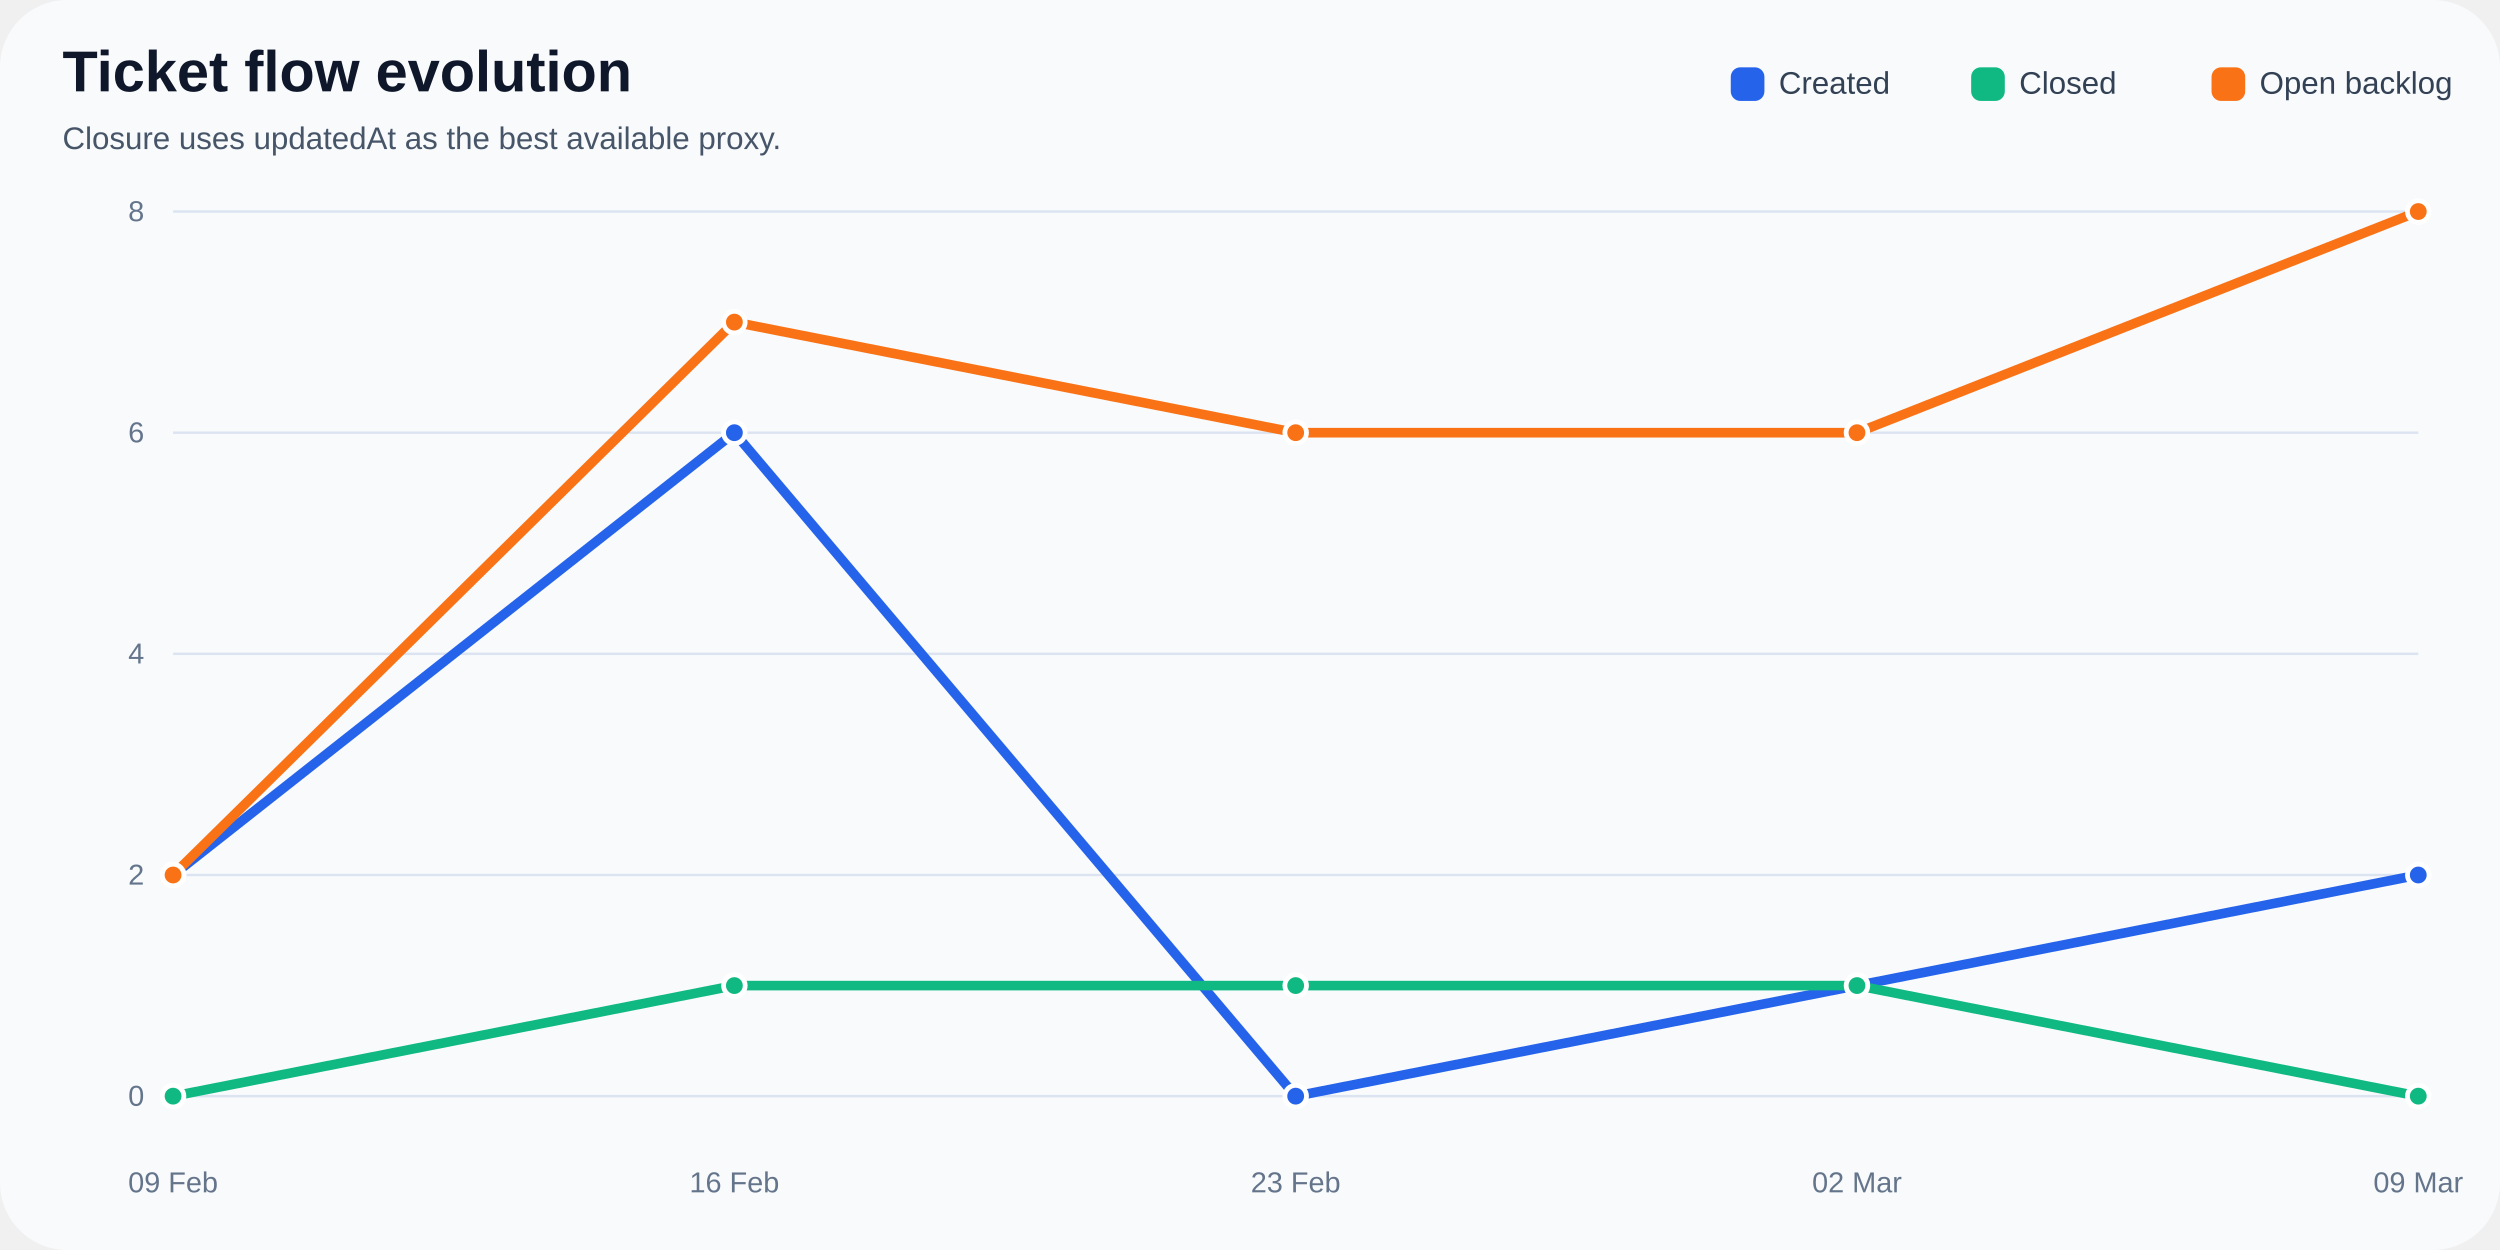
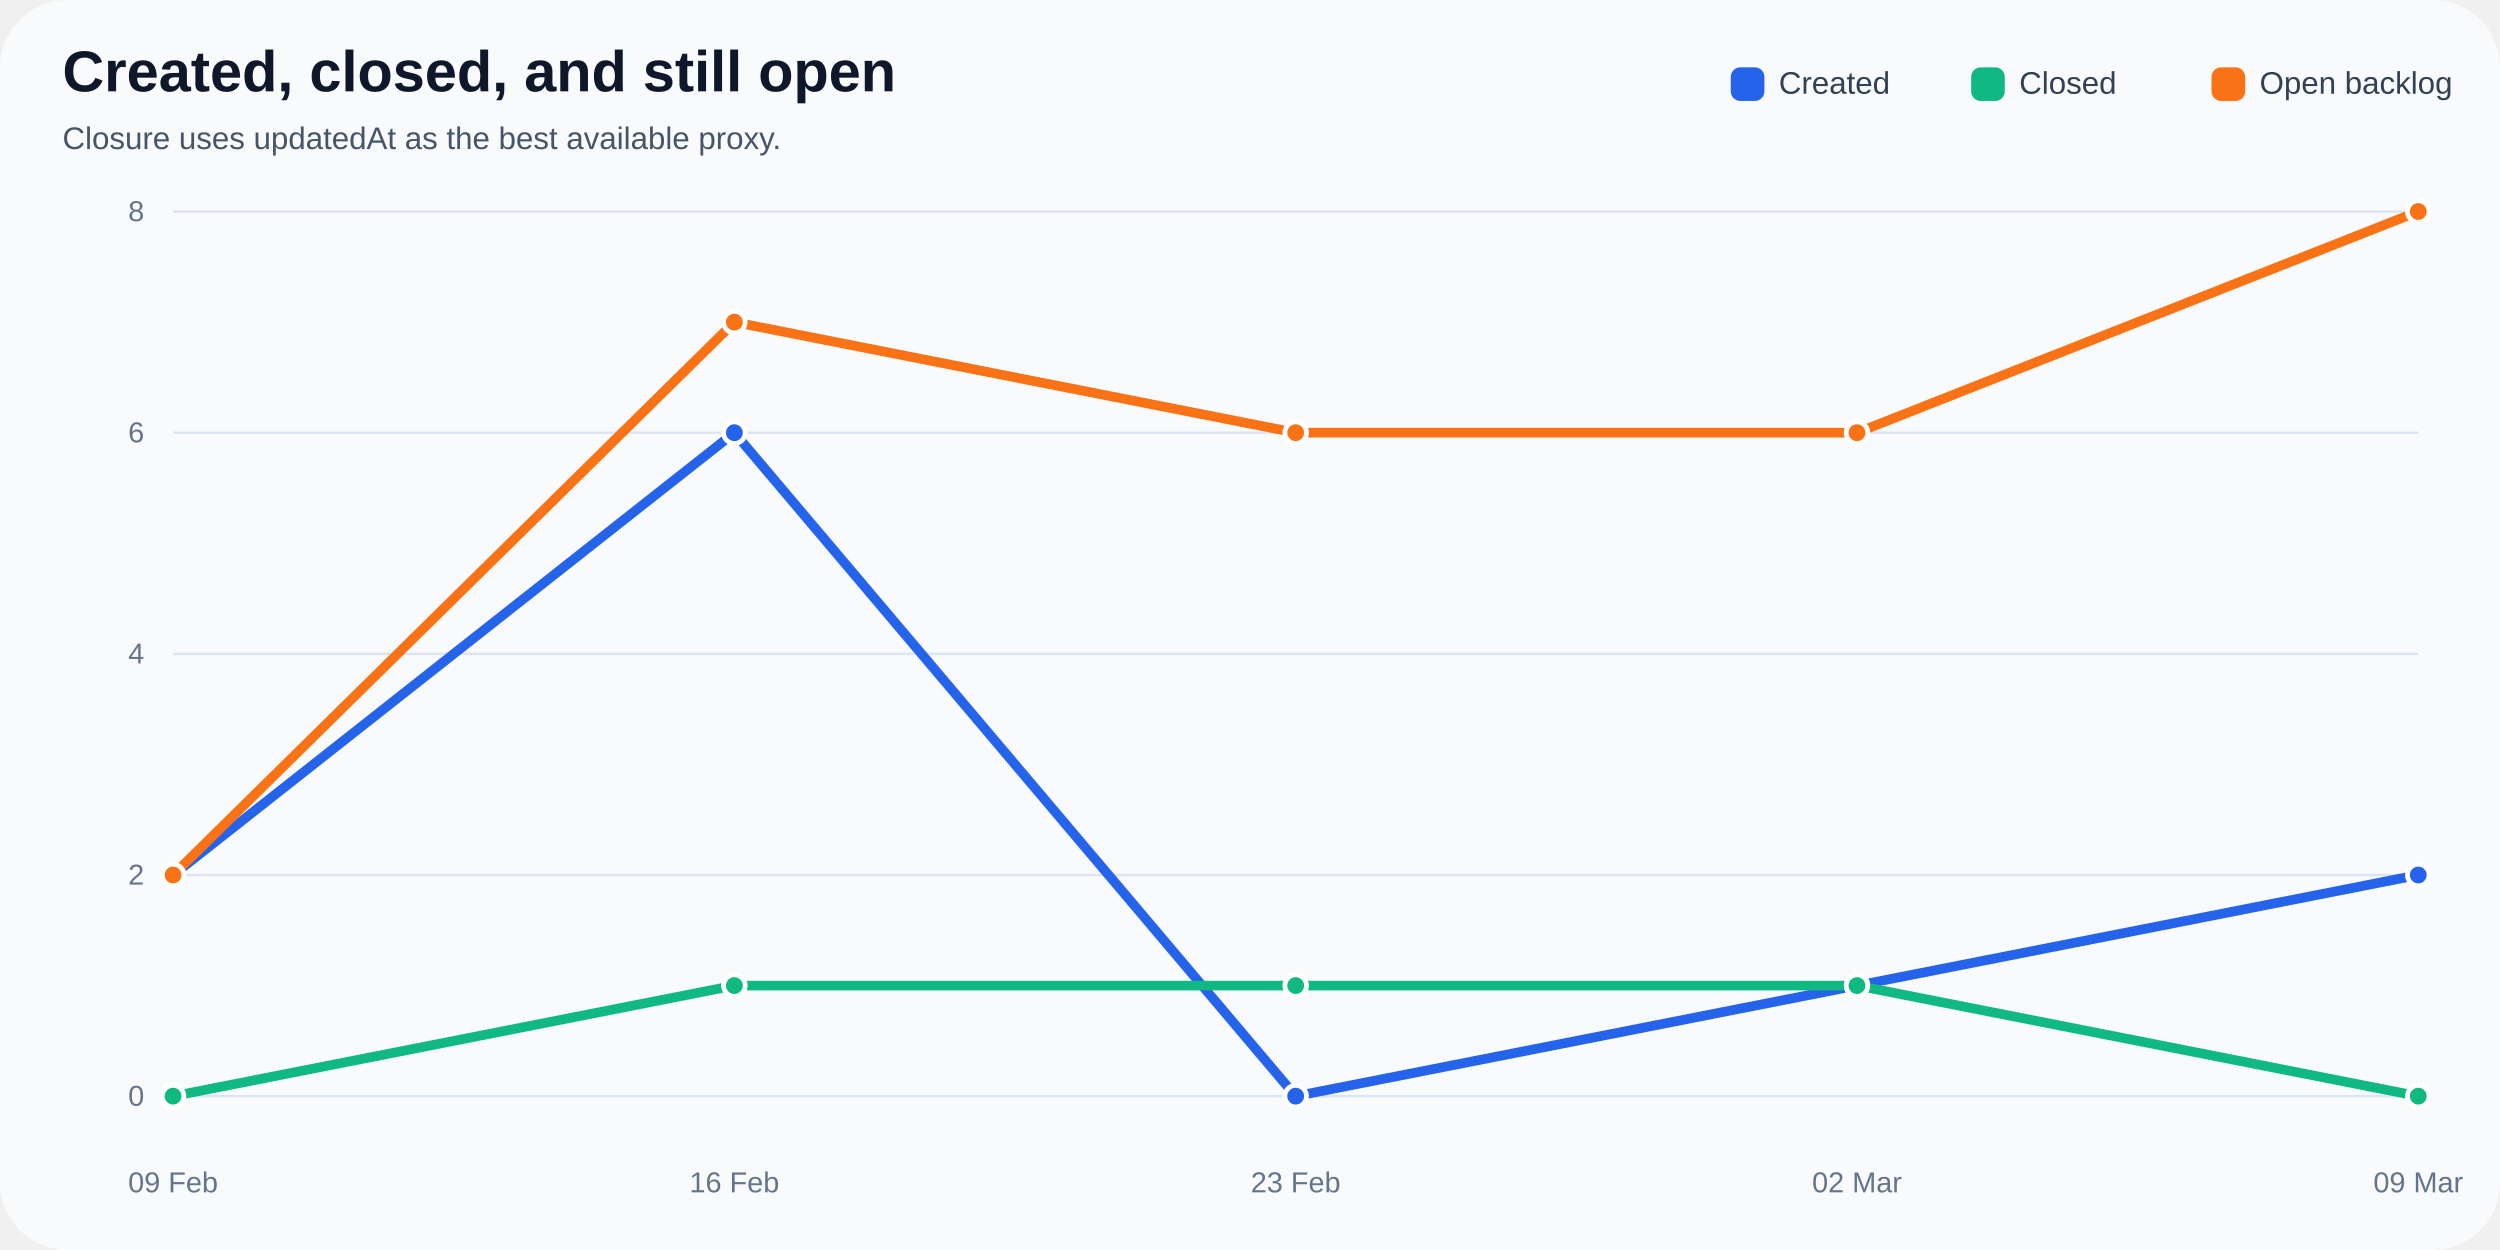
<svg xmlns="http://www.w3.org/2000/svg" width="1040" height="520" viewBox="0 0 1040 520" role="img">
  <rect width="100%" height="100%" rx="28" fill="#f8fafc" />
-   <text x="26" y="38" fill="#0f172a" font-size="24" font-family="Arial, sans-serif" font-weight="700">Ticket flow evolution</text>
+   <text x="26" y="38" fill="#0f172a" font-size="24" font-family="Arial, sans-serif" font-weight="700">Created, closed, and still open</text>
  <text x="26" y="62" fill="#475569" font-size="13" font-family="Arial, sans-serif">Closure uses updatedAt as the best available proxy.</text>
  <line x1="72" y1="456.0" x2="1006" y2="456.0" stroke="#dbe4f0" stroke-width="1" />
  <text x="60" y="460.0" text-anchor="end" fill="#64748b" font-size="12" font-family="Arial, sans-serif">0</text>
  <line x1="72" y1="364.0" x2="1006" y2="364.0" stroke="#dbe4f0" stroke-width="1" />
  <text x="60" y="368.0" text-anchor="end" fill="#64748b" font-size="12" font-family="Arial, sans-serif">2</text>
  <line x1="72" y1="272.0" x2="1006" y2="272.0" stroke="#dbe4f0" stroke-width="1" />
  <text x="60" y="276.0" text-anchor="end" fill="#64748b" font-size="12" font-family="Arial, sans-serif">4</text>
  <line x1="72" y1="180.0" x2="1006" y2="180.0" stroke="#dbe4f0" stroke-width="1" />
  <text x="60" y="184.0" text-anchor="end" fill="#64748b" font-size="12" font-family="Arial, sans-serif">6</text>
  <line x1="72" y1="88.0" x2="1006" y2="88.0" stroke="#dbe4f0" stroke-width="1" />
  <text x="60" y="92.0" text-anchor="end" fill="#64748b" font-size="12" font-family="Arial, sans-serif">8</text>
  <text x="72.0" y="496" text-anchor="middle" fill="#64748b" font-size="12" font-family="Arial, sans-serif">09 Feb</text>
  <text x="305.5" y="496" text-anchor="middle" fill="#64748b" font-size="12" font-family="Arial, sans-serif">16 Feb</text>
  <text x="539.0" y="496" text-anchor="middle" fill="#64748b" font-size="12" font-family="Arial, sans-serif">23 Feb</text>
  <text x="772.5" y="496" text-anchor="middle" fill="#64748b" font-size="12" font-family="Arial, sans-serif">02 Mar</text>
  <text x="1006.0" y="496" text-anchor="middle" fill="#64748b" font-size="12" font-family="Arial, sans-serif">09 Mar</text>
  <rect x="720" y="28" width="14" height="14" rx="4" fill="#2563eb" />
  <text x="740" y="39" fill="#334155" font-size="13" font-family="Arial, sans-serif">Created</text>
  <rect x="820" y="28" width="14" height="14" rx="4" fill="#10b981" />
  <text x="840" y="39" fill="#334155" font-size="13" font-family="Arial, sans-serif">Closed</text>
  <rect x="920" y="28" width="14" height="14" rx="4" fill="#f97316" />
  <text x="940" y="39" fill="#334155" font-size="13" font-family="Arial, sans-serif">Open backlog</text>
  <polyline fill="none" stroke="#2563eb" stroke-width="4" stroke-linecap="round" stroke-linejoin="round" points="72.00,364.00 305.50,180.00 539.00,456.00 772.50,410.00 1006.00,364.00" />
  <circle cx="72.00" cy="364.00" r="4.5" fill="#2563eb" stroke="#fff" stroke-width="2" />
  <circle cx="305.50" cy="180.00" r="4.5" fill="#2563eb" stroke="#fff" stroke-width="2" />
  <circle cx="539.00" cy="456.00" r="4.5" fill="#2563eb" stroke="#fff" stroke-width="2" />
  <circle cx="772.50" cy="410.00" r="4.5" fill="#2563eb" stroke="#fff" stroke-width="2" />
  <circle cx="1006.00" cy="364.00" r="4.5" fill="#2563eb" stroke="#fff" stroke-width="2" />
  <polyline fill="none" stroke="#10b981" stroke-width="4" stroke-linecap="round" stroke-linejoin="round" points="72.00,456.00 305.50,410.00 539.00,410.00 772.50,410.00 1006.00,456.00" />
  <circle cx="72.00" cy="456.00" r="4.5" fill="#10b981" stroke="#fff" stroke-width="2" />
  <circle cx="305.50" cy="410.00" r="4.5" fill="#10b981" stroke="#fff" stroke-width="2" />
  <circle cx="539.00" cy="410.00" r="4.5" fill="#10b981" stroke="#fff" stroke-width="2" />
  <circle cx="772.50" cy="410.00" r="4.5" fill="#10b981" stroke="#fff" stroke-width="2" />
  <circle cx="1006.00" cy="456.00" r="4.5" fill="#10b981" stroke="#fff" stroke-width="2" />
  <polyline fill="none" stroke="#f97316" stroke-width="4" stroke-linecap="round" stroke-linejoin="round" points="72.00,364.00 305.50,134.00 539.00,180.00 772.50,180.00 1006.00,88.00" />
  <circle cx="72.00" cy="364.00" r="4.5" fill="#f97316" stroke="#fff" stroke-width="2" />
  <circle cx="305.50" cy="134.00" r="4.5" fill="#f97316" stroke="#fff" stroke-width="2" />
  <circle cx="539.00" cy="180.00" r="4.5" fill="#f97316" stroke="#fff" stroke-width="2" />
  <circle cx="772.50" cy="180.00" r="4.5" fill="#f97316" stroke="#fff" stroke-width="2" />
  <circle cx="1006.00" cy="88.00" r="4.5" fill="#f97316" stroke="#fff" stroke-width="2" />
</svg>
